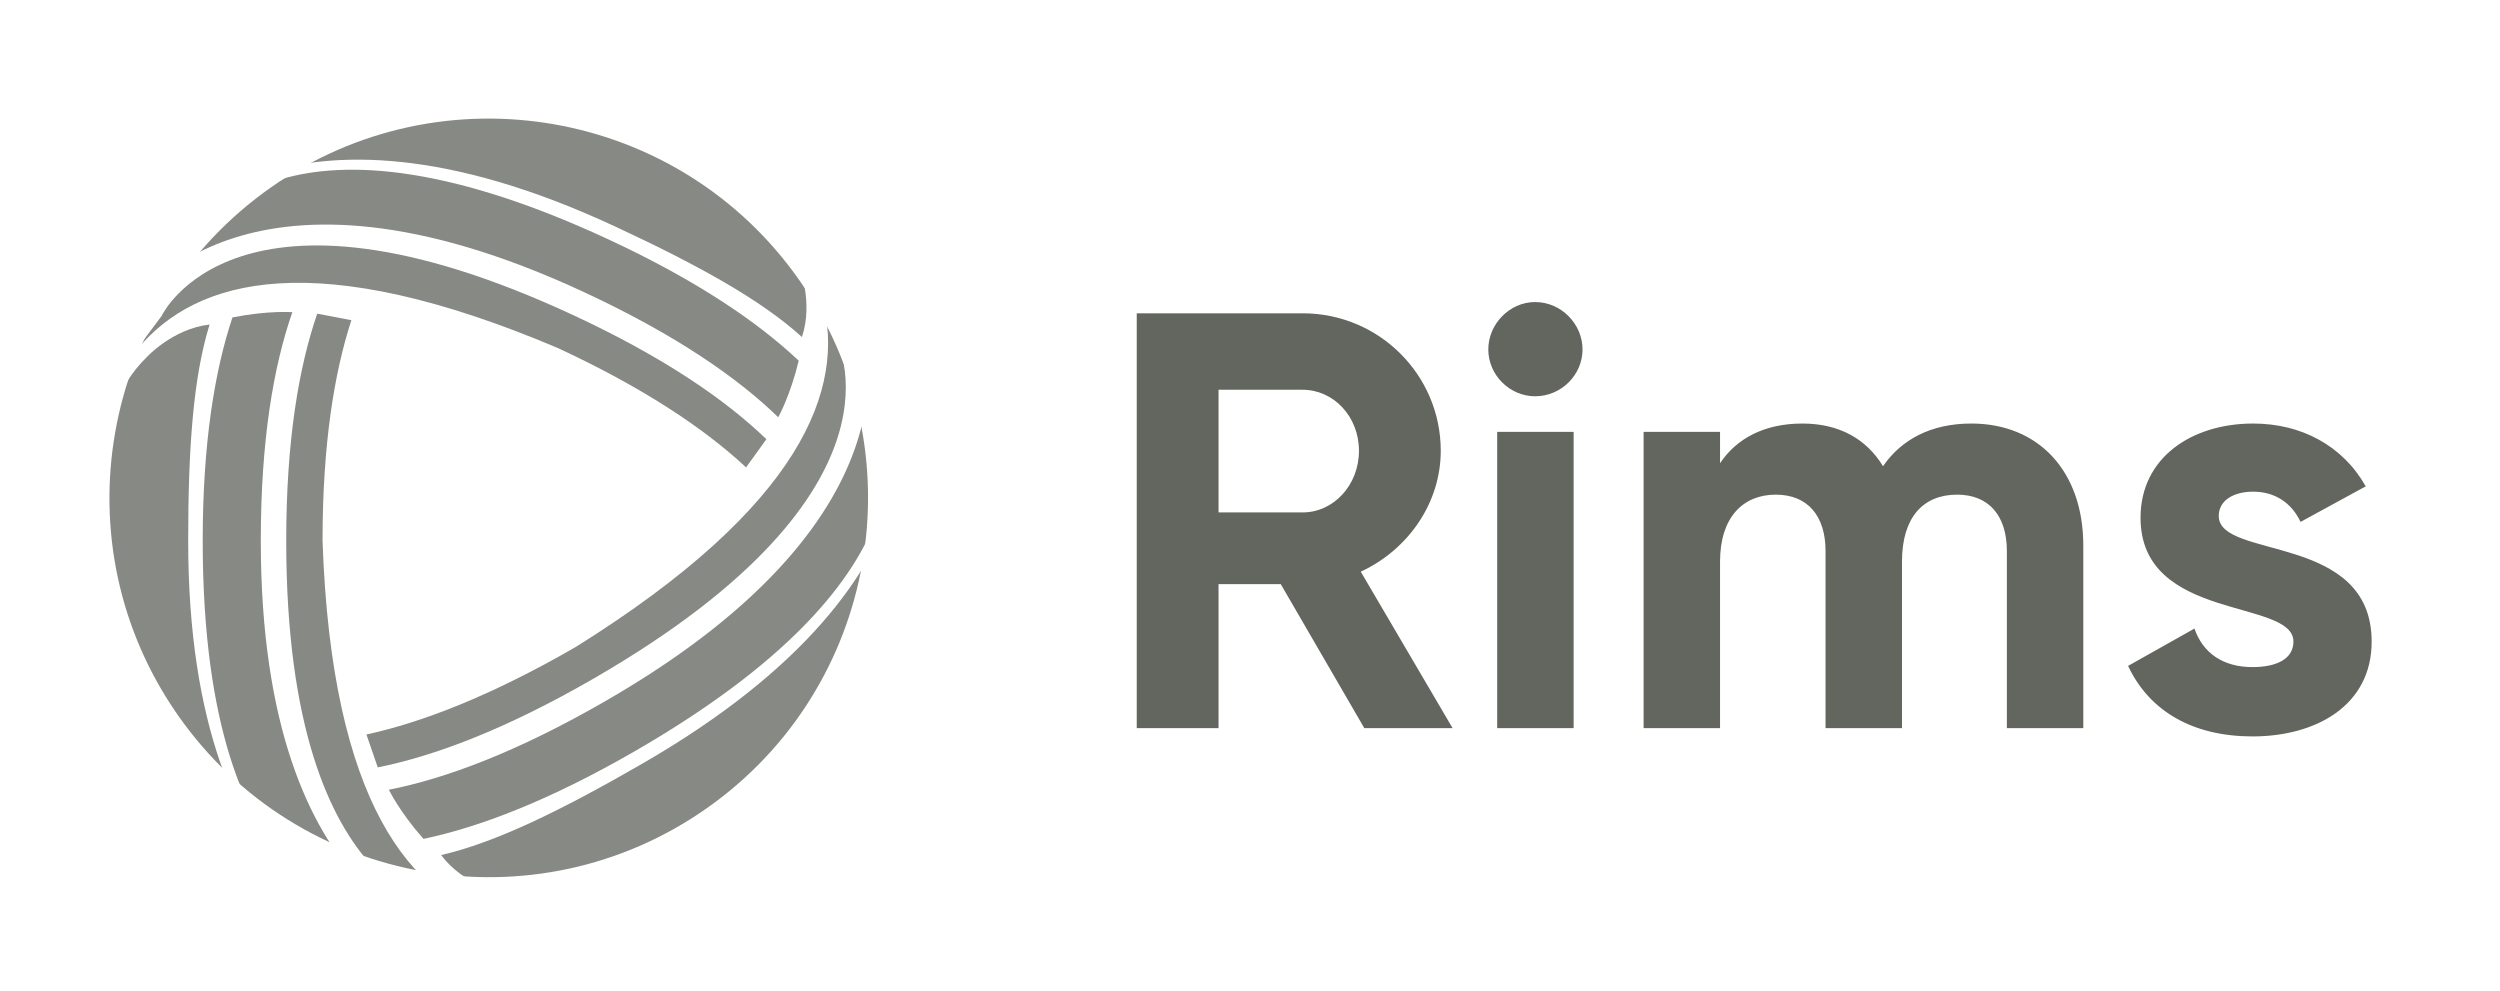
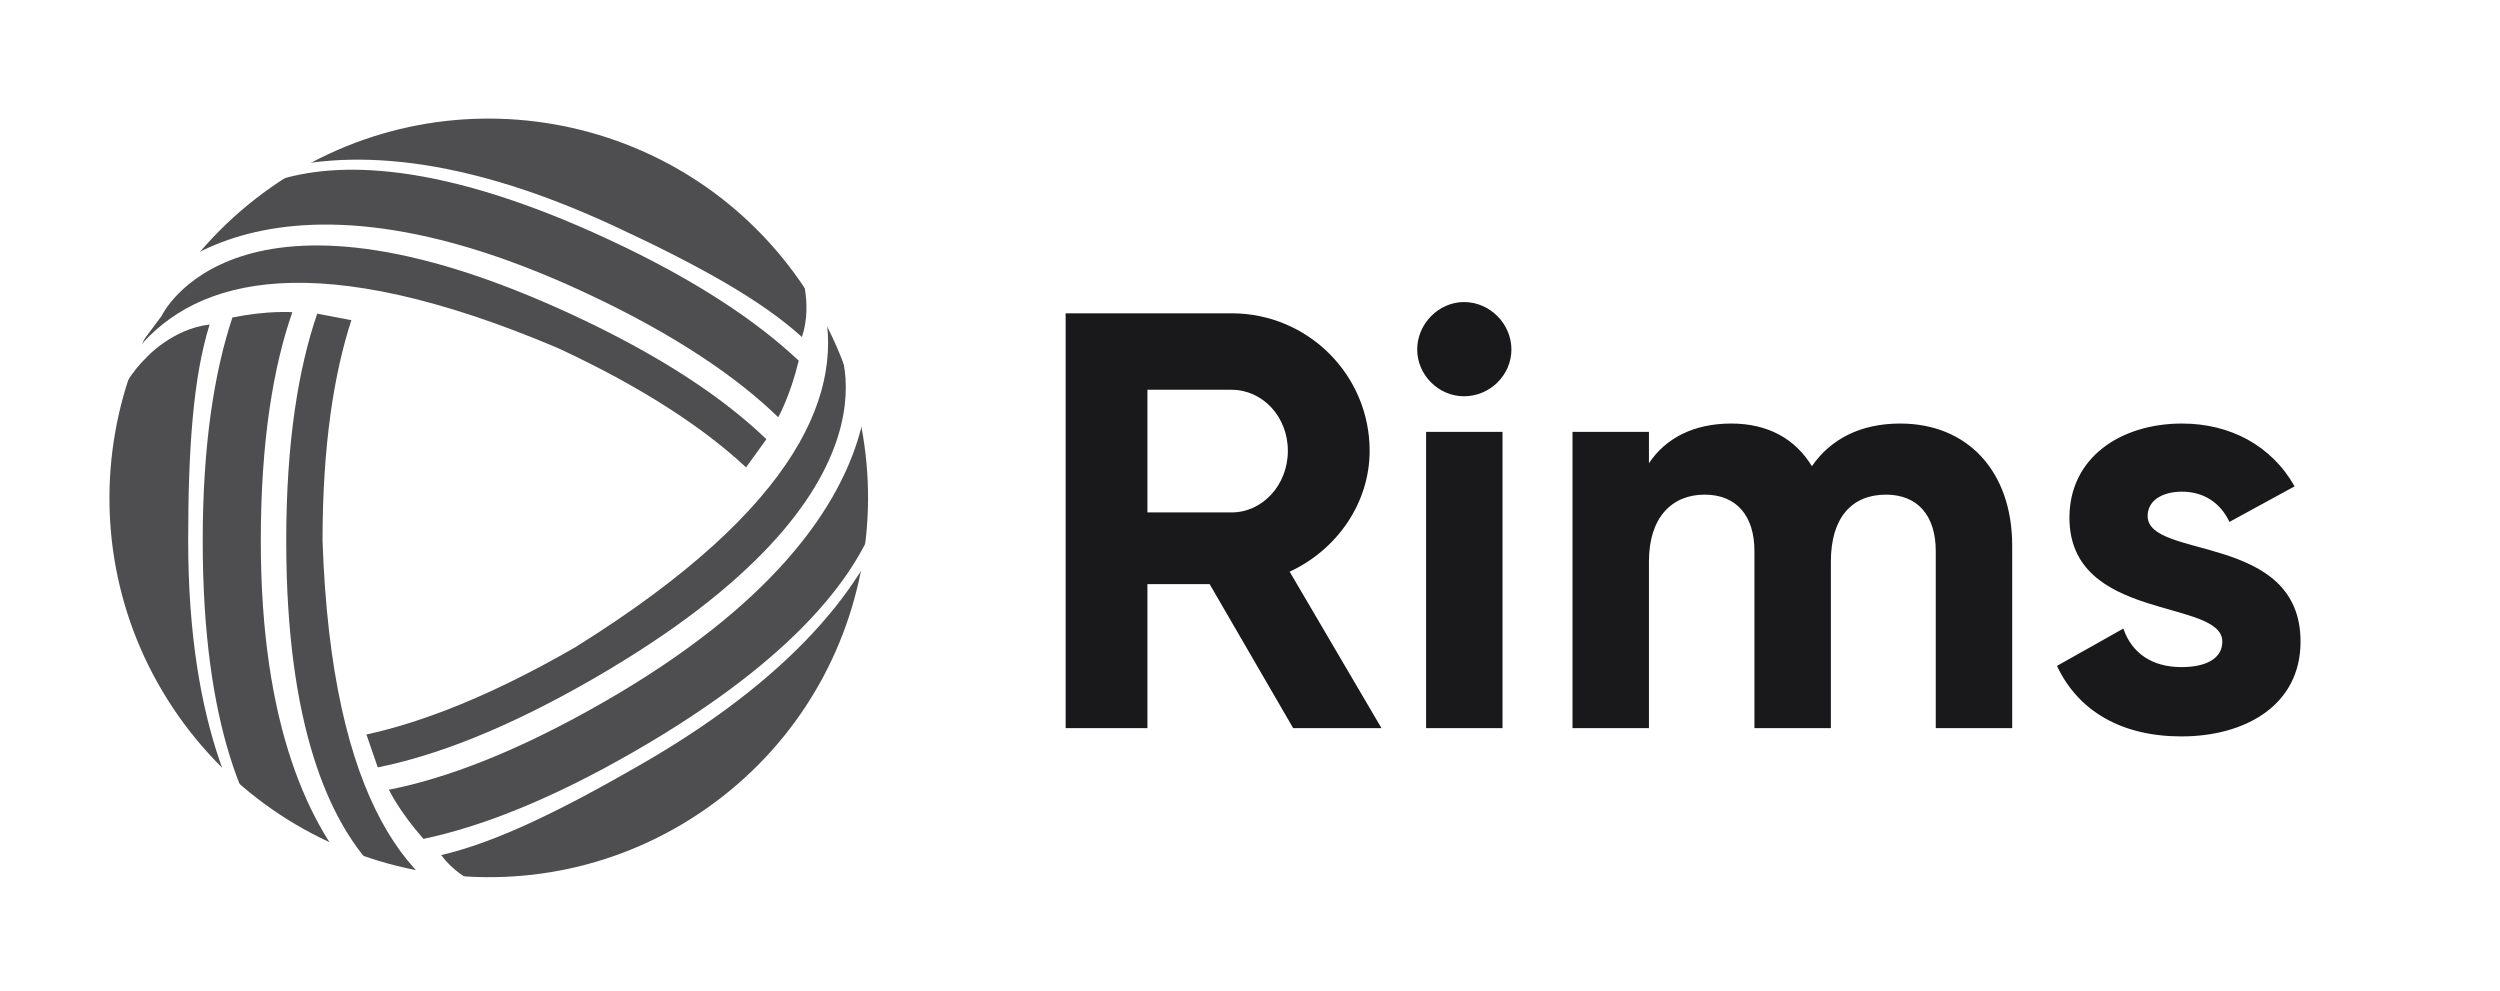
<svg xmlns="http://www.w3.org/2000/svg" height="42" width="106" fill="none" viewBox="0 0 106 42">
  <mask height="33" id="mask0" width="33" x="4" y="5" maskUnits="userSpaceOnUse">
    <circle cx="20.723" cy="21.111" fill="#C4C4C4" r="16.081" transform="rotate(-35.0494 20.7226 21.1107)" />
  </mask>
  <g mask="url(#mask0)">
-     <path d="M6.854 10.155L10.166 6.274C13.391 -0.658 31.587 4.684 33.866 11.274C33.866 11.274 34.505 12.782 34.002 14.29C32.278 12.725 29.649 11.263 26.068 9.597C11.725 2.924 6.854 10.155 6.854 10.155Z" fill="#63655F" />
-     <path d="M5.861 12.782L8.348 10.182C8.348 10.182 11.465 3.482 25.808 10.155C29.573 11.907 32.135 13.661 33.866 15.294C33.5 16.802 32.997 17.691 32.997 17.691C31.265 16.011 28.659 14.199 24.769 12.389C10.426 5.716 5.861 12.782 5.861 12.782Z" fill="#63655F" />
-     <path d="M5.861 14.762C5.526 15.162 6.854 13.393 6.854 13.393C6.854 13.393 9.971 6.693 24.314 13.366C28.169 15.159 30.763 16.955 32.495 18.622C31.992 19.315 31.633 19.817 31.633 19.817C29.904 18.207 27.366 16.484 23.665 14.762C13.399 10.407 8.348 11.791 5.861 14.762Z" fill="#63655F" />
-     <path d="M38.091 16.167L39.345 21.12C43.167 27.741 28.053 39.738 21.273 37.863C21.273 37.863 19.653 37.531 18.705 36.255C21.011 35.722 23.764 34.382 27.246 32.372C41.192 24.32 38.091 16.167 38.091 16.167Z" fill="#63655F" />
-     <path d="M36.507 13.848L37.189 17.387C37.189 17.387 40.884 23.787 26.938 31.838C23.277 33.952 20.322 35.07 17.955 35.569C16.927 34.406 16.489 33.484 16.489 33.484C18.895 33.01 21.923 31.889 25.706 29.705C39.653 21.653 36.507 13.848 36.507 13.848Z" fill="#63655F" />
-     <path d="M34.873 12.718C34.74 12.213 35.419 14.32 35.419 14.32C35.419 14.32 39.114 20.72 25.167 28.772C21.419 30.936 18.411 32.056 16.017 32.537C15.741 31.726 15.537 31.143 15.537 31.143C17.883 30.631 20.799 29.516 24.398 27.439C34.032 21.435 35.862 16.469 34.873 12.718Z" fill="#63655F" />
-     <path d="M16.59 40.119L11.674 38.753C4.029 38.753 1.196 20.002 6.21 15.155C6.21 15.155 7.308 13.941 8.887 13.76C8.195 15.984 7.979 18.984 7.979 22.934C7.979 38.753 16.59 40.119 16.59 40.119Z" fill="#63655F" />
-     <path d="M19.391 39.911L15.985 38.753C15.985 38.753 8.595 38.753 8.595 22.934C8.595 18.781 9.104 15.718 9.855 13.46C11.377 13.156 12.395 13.237 12.395 13.237C11.602 15.516 11.058 18.643 11.058 22.934C11.058 38.753 19.391 39.911 19.391 39.911Z" fill="#63655F" />
-     <path d="M21.186 39.076C21.69 39.211 19.526 38.753 19.526 38.753C19.526 38.753 12.136 38.753 12.136 22.934C12.136 18.682 12.67 15.573 13.45 13.3C14.291 13.463 14.898 13.576 14.898 13.576C14.168 15.823 13.676 18.852 13.676 22.934C14.058 34.078 17.443 38.074 21.186 39.076Z" fill="#63655F" />
+     <path d="M6.854 10.155L10.166 6.274C13.391 -0.658 31.587 4.684 33.866 11.274C33.866 11.274 34.505 12.782 34.002 14.29C32.278 12.725 29.649 11.263 26.068 9.597C11.725 2.924 6.854 10.155 6.854 10.155Z" fill="#19191B" />
+     <path d="M5.861 12.782L8.348 10.182C8.348 10.182 11.465 3.482 25.808 10.155C29.573 11.907 32.135 13.661 33.866 15.294C33.5 16.802 32.997 17.691 32.997 17.691C31.265 16.011 28.659 14.199 24.769 12.389C10.426 5.716 5.861 12.782 5.861 12.782Z" fill="#19191B" />
+     <path d="M5.861 14.762C5.526 15.162 6.854 13.393 6.854 13.393C6.854 13.393 9.971 6.693 24.314 13.366C28.169 15.159 30.763 16.955 32.495 18.622C31.992 19.315 31.633 19.817 31.633 19.817C29.904 18.207 27.366 16.484 23.665 14.762C13.399 10.407 8.348 11.791 5.861 14.762Z" fill="#19191B" />
+     <path d="M38.091 16.167L39.345 21.12C43.167 27.741 28.053 39.738 21.273 37.863C21.273 37.863 19.653 37.531 18.705 36.255C21.011 35.722 23.764 34.382 27.246 32.372C41.192 24.32 38.091 16.167 38.091 16.167Z" fill="#19191B" />
+     <path d="M36.507 13.848L37.189 17.387C37.189 17.387 40.884 23.787 26.938 31.838C23.277 33.952 20.322 35.07 17.955 35.569C16.927 34.406 16.489 33.484 16.489 33.484C18.895 33.01 21.923 31.889 25.706 29.705C39.653 21.653 36.507 13.848 36.507 13.848Z" fill="#19191B" />
+     <path d="M34.873 12.718C34.74 12.213 35.419 14.32 35.419 14.32C35.419 14.32 39.114 20.72 25.167 28.772C21.419 30.936 18.411 32.056 16.017 32.537C15.741 31.726 15.537 31.143 15.537 31.143C17.883 30.631 20.799 29.516 24.398 27.439C34.032 21.435 35.862 16.469 34.873 12.718Z" fill="#19191B" />
+     <path d="M16.59 40.119L11.674 38.753C4.029 38.753 1.196 20.002 6.21 15.155C6.21 15.155 7.308 13.941 8.887 13.76C8.195 15.984 7.979 18.984 7.979 22.934C7.979 38.753 16.59 40.119 16.59 40.119Z" fill="#19191B" />
+     <path d="M19.391 39.911L15.985 38.753C15.985 38.753 8.595 38.753 8.595 22.934C8.595 18.781 9.104 15.718 9.855 13.46C11.377 13.156 12.395 13.237 12.395 13.237C11.602 15.516 11.058 18.643 11.058 22.934C11.058 38.753 19.391 39.911 19.391 39.911Z" fill="#19191B" />
+     <path d="M21.186 39.076C21.69 39.211 19.526 38.753 19.526 38.753C19.526 38.753 12.136 38.753 12.136 22.934C12.136 18.682 12.67 15.573 13.45 13.3C14.291 13.463 14.898 13.576 14.898 13.576C14.168 15.823 13.676 18.852 13.676 22.934C14.058 34.078 17.443 38.074 21.186 39.076Z" fill="#19191B" />
  </g>
-   <path d="M57.847 30.873H61.59L57.696 24.239C59.706 23.31 61.088 21.325 61.088 19.114C61.088 15.898 58.475 13.284 55.233 13.284H48.198V30.873H51.666V24.767H54.304L57.847 30.873ZM51.666 16.526H55.233C56.54 16.526 57.62 17.656 57.62 19.114C57.62 20.571 56.54 21.727 55.233 21.727H51.666V16.526ZM65.089 16.802C66.195 16.802 67.099 15.898 67.099 14.817C67.099 13.737 66.195 12.807 65.089 12.807C64.009 12.807 63.104 13.737 63.104 14.817C63.104 15.898 64.009 16.802 65.089 16.802ZM63.481 30.873H66.722V18.31H63.481V30.873ZM83.584 17.958C81.875 17.958 80.619 18.636 79.84 19.767C79.136 18.611 77.981 17.958 76.423 17.958C74.815 17.958 73.634 18.586 72.93 19.641V18.31H69.689V30.873H72.93V23.812C72.93 21.928 73.91 20.973 75.292 20.973C76.649 20.973 77.403 21.878 77.403 23.36V30.873H80.644V23.812C80.644 21.928 81.549 20.973 82.981 20.973C84.338 20.973 85.091 21.878 85.091 23.36V30.873H88.332V23.134C88.332 19.993 86.448 17.958 83.584 17.958ZM94.075 21.878C94.075 21.199 94.729 20.847 95.533 20.847C96.462 20.847 97.166 21.325 97.543 22.129L100.307 20.621C99.327 18.888 97.568 17.958 95.533 17.958C92.945 17.958 90.759 19.39 90.759 21.953C90.759 26.375 97.241 25.37 97.241 27.204C97.241 27.933 96.538 28.285 95.507 28.285C94.251 28.285 93.397 27.682 93.045 26.651L90.231 28.234C91.136 30.169 92.995 31.224 95.507 31.224C98.196 31.224 100.558 29.918 100.558 27.204C100.558 22.581 94.075 23.737 94.075 21.878Z" fill="#63655F" />
+   <path d="M54.831 30.873H58.575L54.681 24.239C56.691 23.31 58.073 21.325 58.073 19.114C58.073 15.898 55.46 13.284 52.218 13.284H45.183V30.873H48.651V24.767H51.289L54.831 30.873ZM48.651 16.526H52.218C53.525 16.526 54.605 17.656 54.605 19.114C54.605 20.571 53.525 21.727 52.218 21.727H48.651V16.526ZM62.074 16.802C63.18 16.802 64.084 15.898 64.084 14.817C64.084 13.737 63.18 12.807 62.074 12.807C60.994 12.807 60.089 13.737 60.089 14.817C60.089 15.898 60.994 16.802 62.074 16.802ZM60.466 30.873H63.707V18.31H60.466V30.873ZM80.569 17.958C78.86 17.958 77.604 18.636 76.825 19.767C76.121 18.611 74.966 17.958 73.408 17.958C71.8 17.958 70.619 18.586 69.915 19.641V18.31H66.674V30.873H69.915V23.812C69.915 21.928 70.895 20.973 72.277 20.973C73.634 20.973 74.388 21.878 74.388 23.36V30.873H77.629V23.812C77.629 21.928 78.533 20.973 79.966 20.973C81.322 20.973 82.076 21.878 82.076 23.36V30.873H85.317V23.134C85.317 19.993 83.433 17.958 80.569 17.958ZM91.06 21.878C91.06 21.199 91.713 20.847 92.517 20.847C93.447 20.847 94.151 21.325 94.528 22.129L97.291 20.621C96.312 18.888 94.553 17.958 92.517 17.958C89.93 17.958 87.744 19.39 87.744 21.953C87.744 26.375 94.226 25.37 94.226 27.204C94.226 27.933 93.523 28.285 92.492 28.285C91.236 28.285 90.382 27.682 90.03 26.651L87.216 28.234C88.121 30.169 89.98 31.224 92.492 31.224C95.181 31.224 97.543 29.918 97.543 27.204C97.543 22.581 91.06 23.737 91.06 21.878Z" fill="#19191B" />
</svg>
